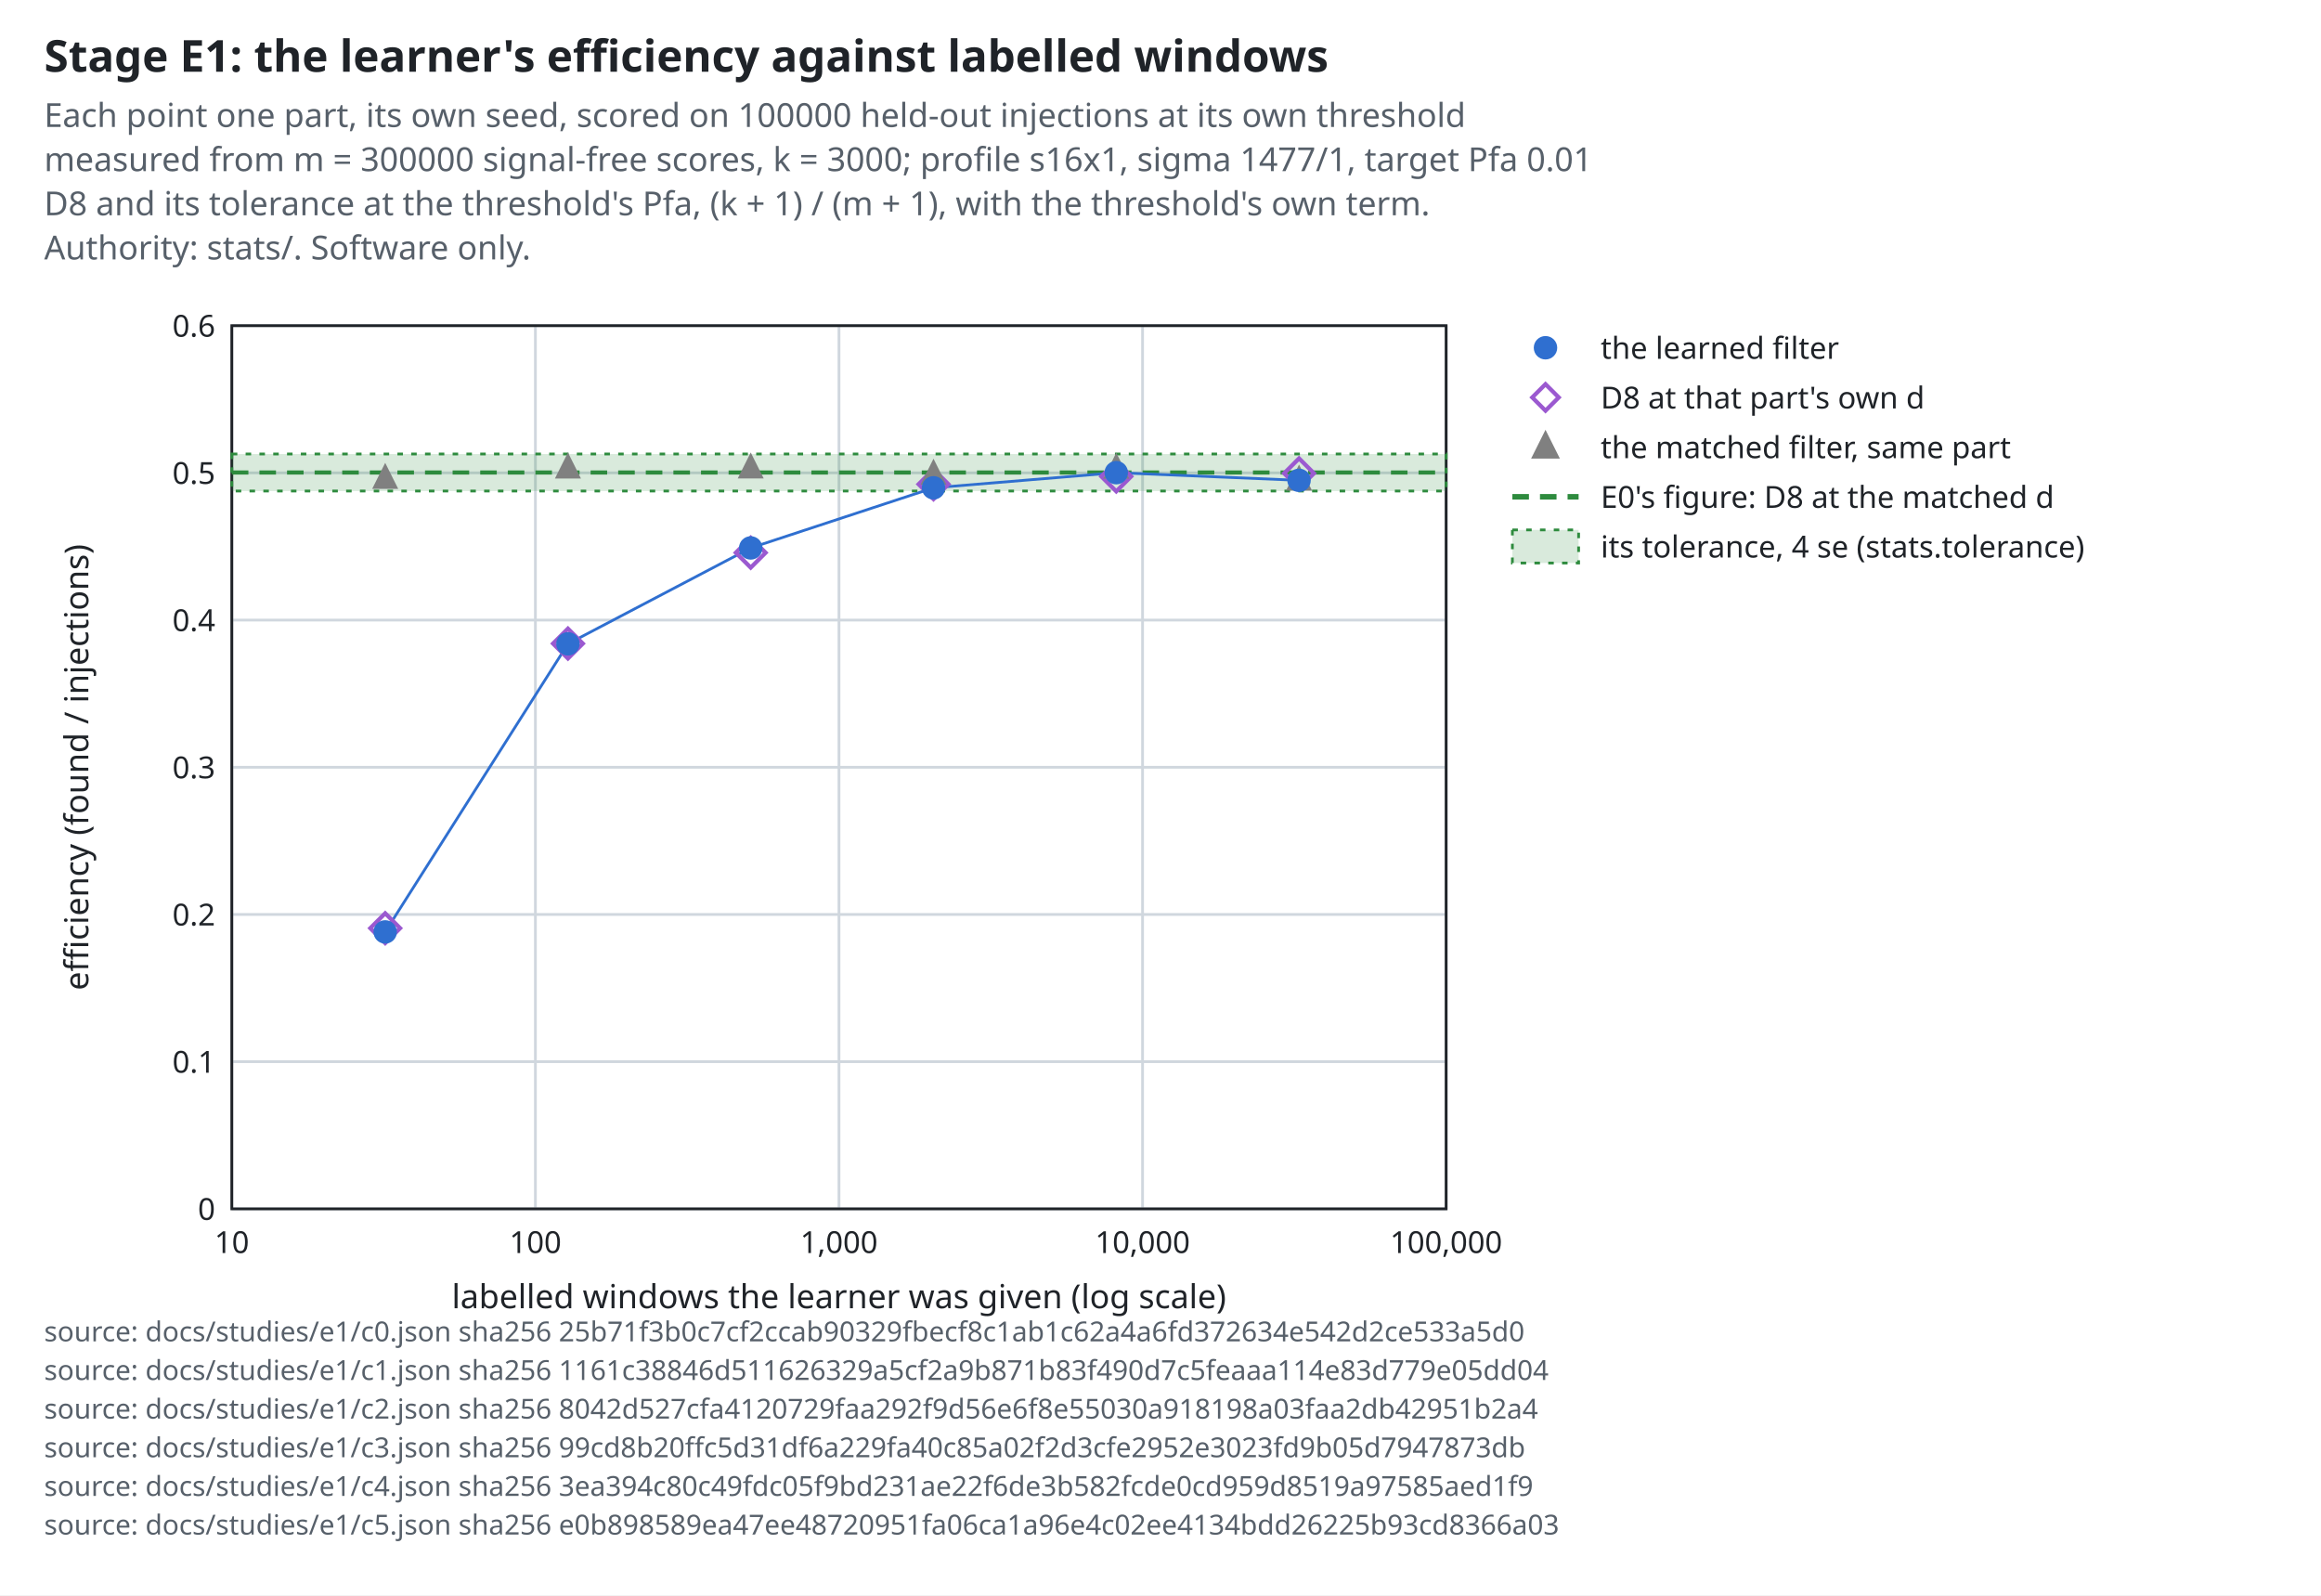
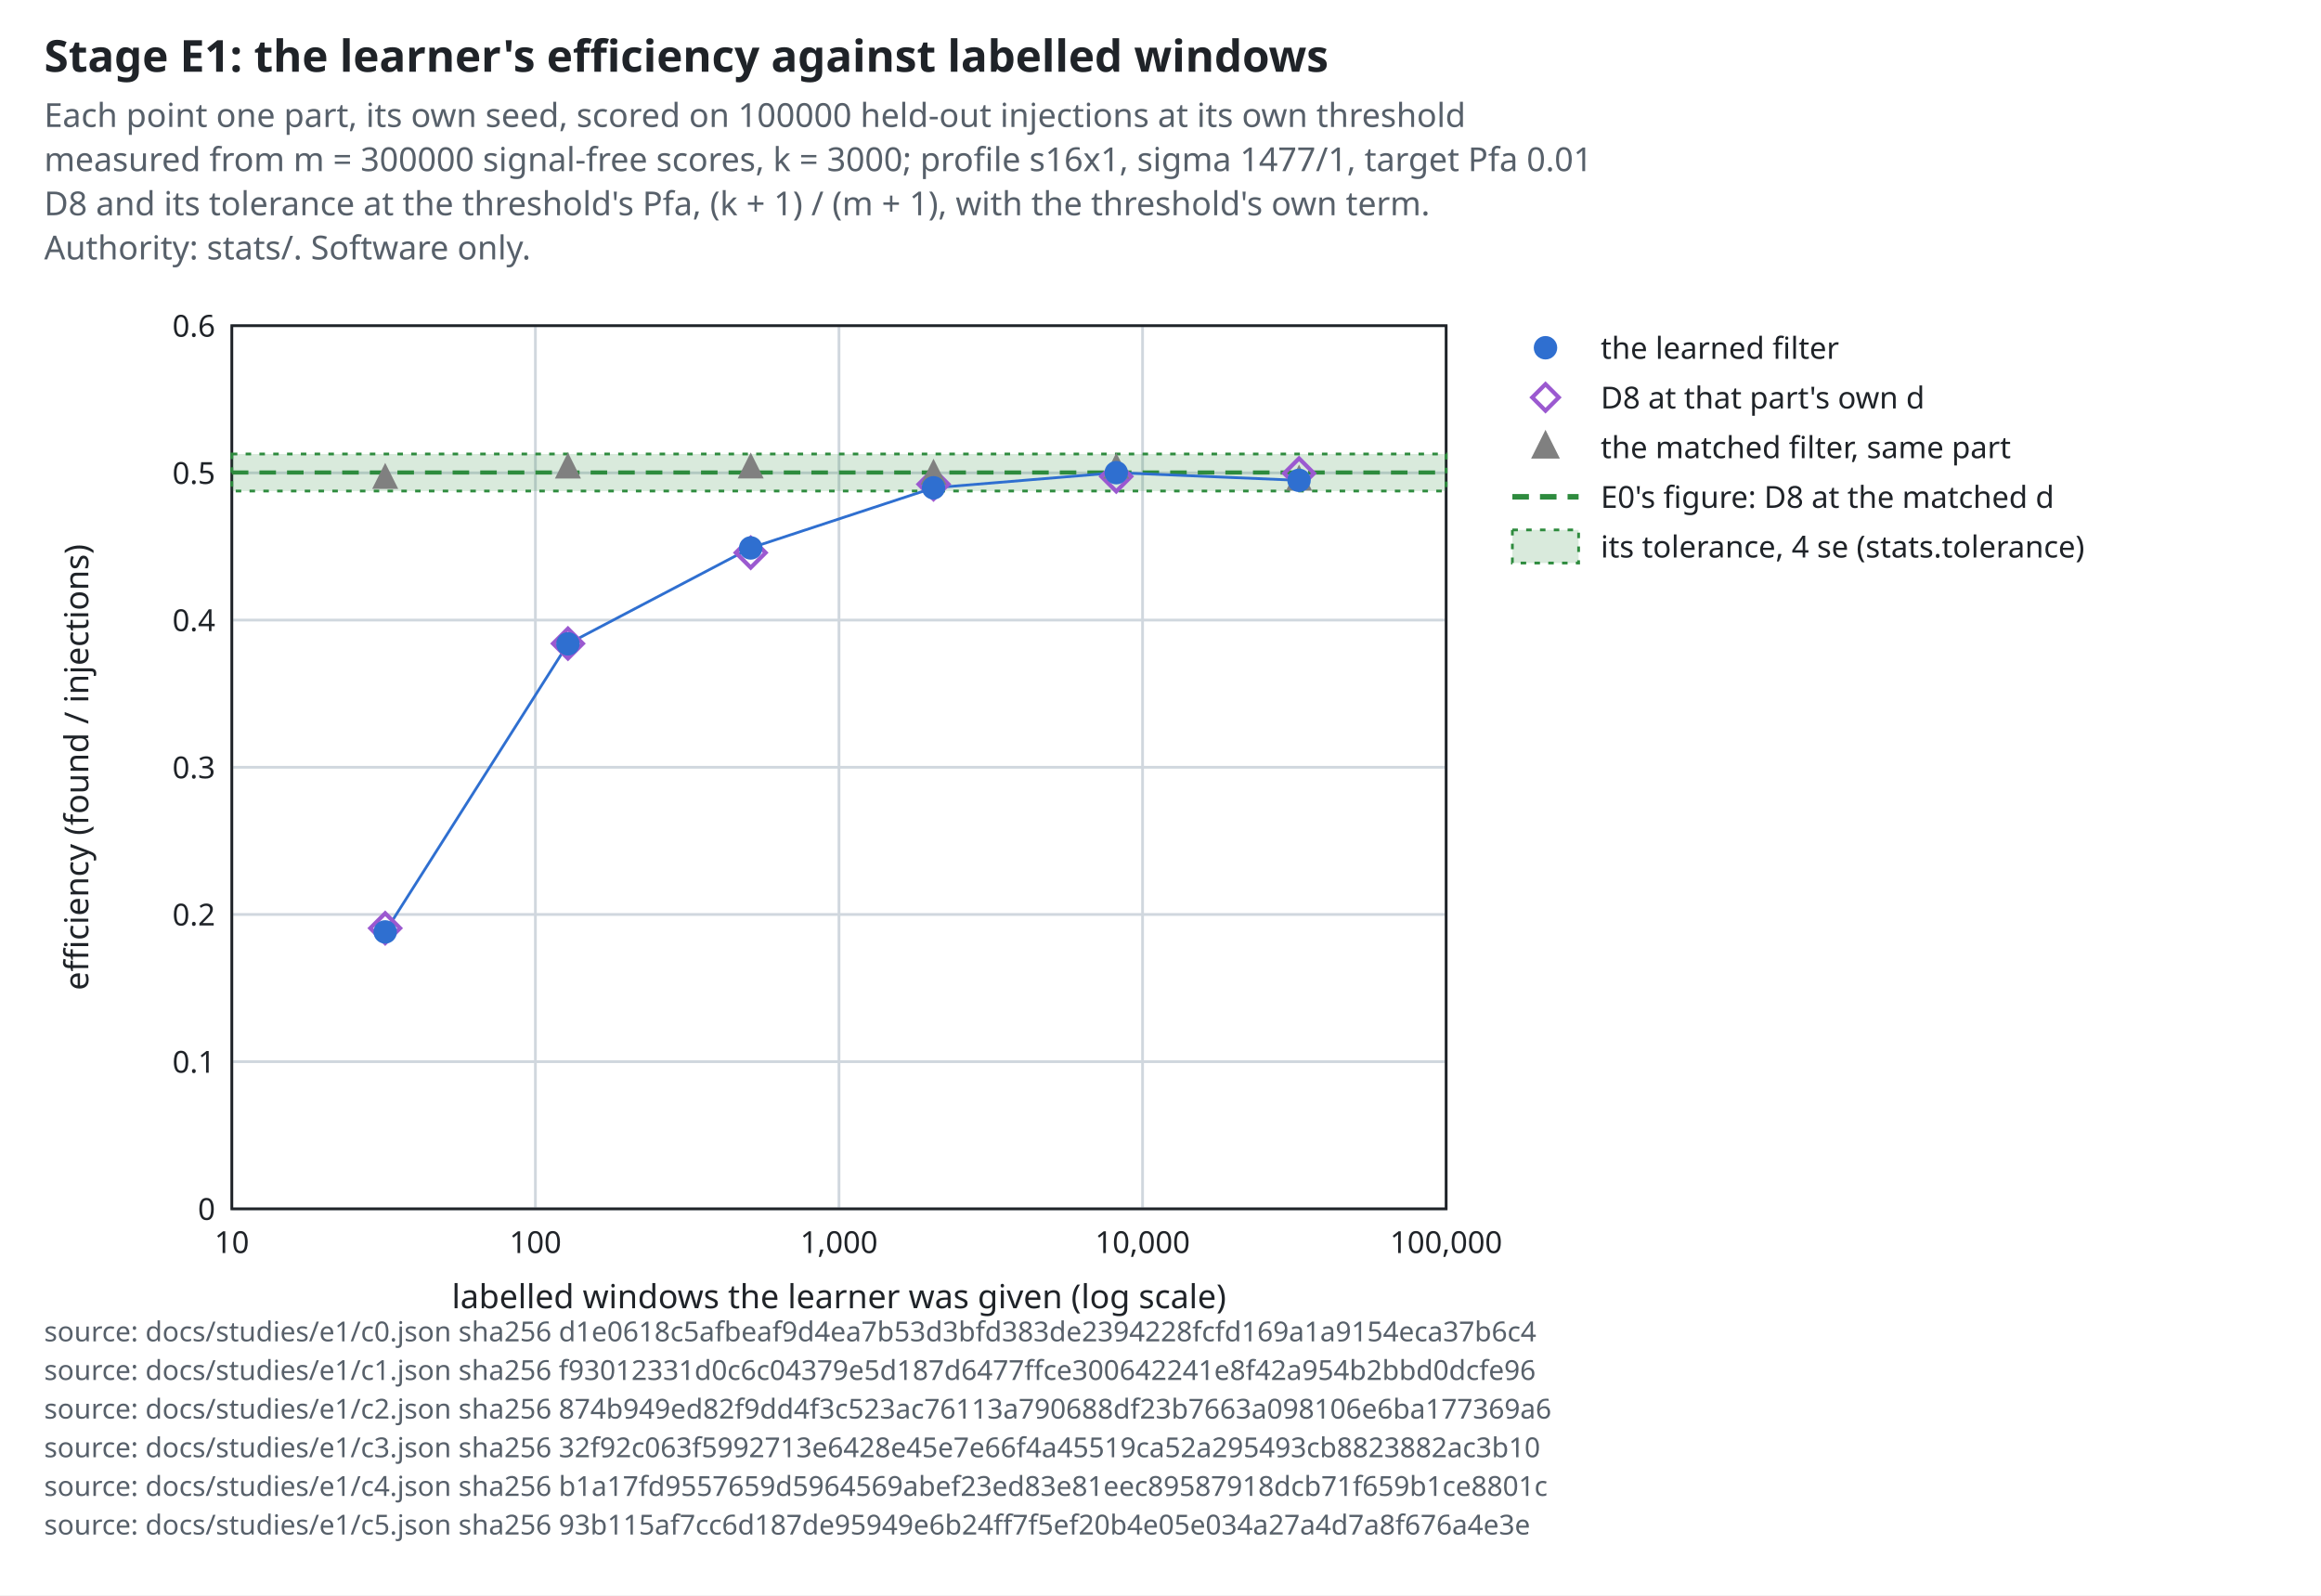
<svg xmlns="http://www.w3.org/2000/svg" width="841" height="578" viewBox="0 0 841 578" font-family="sans-serif" role="img" aria-label="Stage E1: the learner's efficiency against labelled windows">
  <style>@media (prefers-color-scheme: dark){.bg{fill:#0d1117}.ink{fill:#e6edf3}.muted{fill:#9198a1}.grid{stroke:#30363d}.axis{stroke:#e6edf3}}</style>
  <rect class="bg" fill="#ffffff" height="578.00" width="841.00" x="0.00" y="0.00" />
  <text class="ink" fill="#1f2328" font-size="16" font-weight="bold" text-anchor="start" x="16.00" y="26.00">Stage E1: the learner's efficiency against labelled windows</text>
  <text class="muted" fill="#57606a" font-size="12" text-anchor="start" x="16.00" y="46.00">Each point one part, its own seed, scored on 100000 held-out injections at its own threshold</text>
  <text class="muted" fill="#57606a" font-size="12" text-anchor="start" x="16.00" y="62.00">measured from m = 300000 signal-free scores, k = 3000; profile s16x1, sigma 1477/1, target Pfa 0.01</text>
  <text class="muted" fill="#57606a" font-size="12" text-anchor="start" x="16.00" y="78.00">D8 and its tolerance at the threshold's Pfa, (k + 1) / (m + 1), with the threshold's own term.</text>
  <text class="muted" fill="#57606a" font-size="12" text-anchor="start" x="16.00" y="94.00">Authority: stats/. Software only.</text>
  <g class="panel" data-height="320.00" data-left="84.00" data-panel="main" data-top="118.00" data-width="440.00" data-x-hi="100000" data-x-lo="10" data-x-scale="log10" data-y-hi="0.6" data-y-lo="0.0" data-y-scale="linear">
    <line class="grid" stroke="#d0d7de" stroke-width="1" x1="84.00" x2="524.00" y1="438.00" y2="438.00" />
    <text class="ink" fill="#1f2328" font-size="11" text-anchor="end" x="78.00" y="442.00">0</text>
    <line class="grid" stroke="#d0d7de" stroke-width="1" x1="84.00" x2="524.00" y1="384.67" y2="384.67" />
    <text class="ink" fill="#1f2328" font-size="11" text-anchor="end" x="78.00" y="388.67">0.1</text>
    <line class="grid" stroke="#d0d7de" stroke-width="1" x1="84.00" x2="524.00" y1="331.33" y2="331.33" />
    <text class="ink" fill="#1f2328" font-size="11" text-anchor="end" x="78.00" y="335.33">0.2</text>
    <line class="grid" stroke="#d0d7de" stroke-width="1" x1="84.00" x2="524.00" y1="278.00" y2="278.00" />
    <text class="ink" fill="#1f2328" font-size="11" text-anchor="end" x="78.00" y="282.00">0.3</text>
    <line class="grid" stroke="#d0d7de" stroke-width="1" x1="84.00" x2="524.00" y1="224.67" y2="224.67" />
    <text class="ink" fill="#1f2328" font-size="11" text-anchor="end" x="78.00" y="228.67">0.4</text>
    <line class="grid" stroke="#d0d7de" stroke-width="1" x1="84.00" x2="524.00" y1="171.33" y2="171.33" />
    <text class="ink" fill="#1f2328" font-size="11" text-anchor="end" x="78.00" y="175.33">0.5</text>
    <line class="grid" stroke="#d0d7de" stroke-width="1" x1="84.00" x2="524.00" y1="118.00" y2="118.00" />
    <text class="ink" fill="#1f2328" font-size="11" text-anchor="end" x="78.00" y="122.00">0.6</text>
    <line class="grid" stroke="#d0d7de" stroke-width="1" x1="84.00" x2="84.00" y1="118.00" y2="438.00" />
    <text class="ink" fill="#1f2328" font-size="11" text-anchor="middle" x="84.00" y="454.00">10</text>
    <line class="grid" stroke="#d0d7de" stroke-width="1" x1="194.00" x2="194.00" y1="118.00" y2="438.00" />
    <text class="ink" fill="#1f2328" font-size="11" text-anchor="middle" x="194.00" y="454.00">100</text>
    <line class="grid" stroke="#d0d7de" stroke-width="1" x1="304.00" x2="304.00" y1="118.00" y2="438.00" />
    <text class="ink" fill="#1f2328" font-size="11" text-anchor="middle" x="304.00" y="454.00">1,000</text>
    <line class="grid" stroke="#d0d7de" stroke-width="1" x1="414.00" x2="414.00" y1="118.00" y2="438.00" />
    <text class="ink" fill="#1f2328" font-size="11" text-anchor="middle" x="414.00" y="454.00">10,000</text>
    <line class="grid" stroke="#d0d7de" stroke-width="1" x1="524.00" x2="524.00" y1="118.00" y2="438.00" />
    <text class="ink" fill="#1f2328" font-size="11" text-anchor="middle" x="524.00" y="454.00">100,000</text>
    <rect class="axis" fill="none" height="320.00" stroke="#1f2328" stroke-width="1" width="440.00" x="84.00" y="118.00" />
    <text class="ink" fill="#1f2328" font-size="12" text-anchor="middle" x="304.00" y="474.00">labelled windows the learner was given (log scale)</text>
    <text class="ink" fill="#1f2328" font-size="12" text-anchor="middle" transform="rotate(-90 32.00 278.00)" x="32.00" y="278.00">efficiency (found / injections)</text>
    <rect data-hi="0.5128359886540265" data-lo="0.4876747626506396" data-series="e0-tolerance" fill="#2e8b3e" fill-opacity="0.18" height="13.42" stroke="#2e8b3e" stroke-dasharray="2 3" stroke-width="1" width="440.00" x="84.00" y="164.49" />
    <line data-series="e0-figure" data-y="0.500255375652333" stroke="#2e8b3e" stroke-dasharray="6 4" stroke-width="1.5" x1="84.00" x2="524.00" y1="171.20" y2="171.20" />
    <polyline data-series="learned-line" fill="none" points="139.57,337.66 205.79,233.28 272.02,198.53 338.25,176.75 404.47,171.26 470.70,174.04" stroke="#2f6fd0" stroke-width="1.0" />
    <polygon data-cx="139.57" data-cy="336.31" data-series="own-d8" data-x="32" data-y="0.19065954470015242" fill="none" points="139.57,330.91 144.97,336.31 139.57,341.71 134.17,336.31" stroke="#9b59d0" stroke-width="1.5" />
    <polygon data-cx="139.57" data-cy="173.39" data-series="matched" data-x="32" data-y="49614/100000" fill="#808080" points="139.57,169.37 143.07,176.37 136.07,176.37" stroke="#808080" stroke-width="1.5" />
    <circle cx="139.57" cy="337.66" data-series="learned" data-x="32" data-y="18814/100000" fill="#2f6fd0" r="3.50" stroke="#2f6fd0" stroke-width="1.5" />
    <polygon data-cx="205.79" data-cy="233.18" data-series="own-d8" data-x="128" data-y="0.38403007764540414" fill="none" points="205.79,227.78 211.19,233.18 205.79,238.58 200.39,233.18" stroke="#9b59d0" stroke-width="1.5" />
    <polygon data-cx="205.79" data-cy="169.65" data-series="matched" data-x="128" data-y="50316/100000" fill="#808080" points="205.79,165.62 209.29,172.62 202.29,172.62" stroke="#808080" stroke-width="1.5" />
    <circle cx="205.79" cy="233.28" data-series="learned" data-x="128" data-y="38385/100000" fill="#2f6fd0" r="3.50" stroke="#2f6fd0" stroke-width="1.5" />
    <polygon data-cx="272.02" data-cy="200.26" data-series="own-d8" data-x="512" data-y="0.44576989692250124" fill="none" points="272.02,194.86 277.42,200.26 272.02,205.66 266.62,200.26" stroke="#9b59d0" stroke-width="1.5" />
    <polygon data-cx="272.02" data-cy="169.63" data-series="matched" data-x="512" data-y="50319/100000" fill="#808080" points="272.02,165.61 275.52,172.61 268.52,172.61" stroke="#808080" stroke-width="1.5" />
    <circle cx="272.02" cy="198.53" data-series="learned" data-x="512" data-y="44901/100000" fill="#2f6fd0" r="3.50" stroke="#2f6fd0" stroke-width="1.5" />
    <polygon data-cx="338.25" data-cy="175.44" data-series="own-d8" data-x="2048" data-y="0.4923017382675581" fill="none" points="338.25,170.04 343.65,175.44 338.25,180.84 332.85,175.44" stroke="#9b59d0" stroke-width="1.5" />
    <polygon data-cx="338.25" data-cy="171.89" data-series="matched" data-x="2048" data-y="49895/100000" fill="#808080" points="338.25,167.87 341.75,174.87 334.75,174.87" stroke="#808080" stroke-width="1.5" />
    <circle cx="338.25" cy="176.75" data-series="learned" data-x="2048" data-y="48985/100000" fill="#2f6fd0" r="3.50" stroke="#2f6fd0" stroke-width="1.5" />
    <polygon data-cx="404.47" data-cy="172.63" data-series="own-d8" data-x="8192" data-y="0.49756557601715323" fill="none" points="404.47,167.23 409.87,172.63 404.47,178.03 399.07,172.63" stroke="#9b59d0" stroke-width="1.5" />
    <polygon data-cx="404.47" data-cy="169.73" data-series="matched" data-x="8192" data-y="50301/100000" fill="#808080" points="404.47,165.70 407.97,172.70 400.97,172.70" stroke="#808080" stroke-width="1.5" />
    <circle cx="404.47" cy="171.26" data-series="learned" data-x="8192" data-y="50013/100000" fill="#2f6fd0" r="3.50" stroke="#2f6fd0" stroke-width="1.5" />
    <polygon data-cx="470.70" data-cy="171.50" data-series="own-d8" data-x="32768" data-y="0.4996810656526574" fill="none" points="470.70,166.10 476.10,171.50 470.70,176.90 465.30,171.50" stroke="#9b59d0" stroke-width="1.5" />
    <polygon data-cx="470.70" data-cy="174.02" data-series="matched" data-x="32768" data-y="49496/100000" fill="#808080" points="470.70,170.00 474.20,177.00 467.20,177.00" stroke="#808080" stroke-width="1.5" />
    <circle cx="470.70" cy="174.04" data-series="learned" data-x="32768" data-y="49492/100000" fill="#2f6fd0" r="3.50" stroke="#2f6fd0" stroke-width="1.5" />
  </g>
  <g class="legend">
    <circle cx="560" cy="126.00" fill="#2f6fd0" r="3.50" stroke="#2f6fd0" stroke-width="1.5" />
    <text class="ink" fill="#1f2328" font-size="11" text-anchor="start" x="580.00" y="130.00">the learned filter</text>
    <polygon data-cx="560" data-cy="144.00" fill="none" points="560.00,139.20 564.80,144.00 560.00,148.80 555.20,144.00" stroke="#9b59d0" stroke-width="1.5" />
    <text class="ink" fill="#1f2328" font-size="11" text-anchor="start" x="580.00" y="148.00">D8 at that part's own d</text>
    <polygon data-cx="560" data-cy="162.00" fill="#808080" points="560.00,157.40 564.00,165.40 556.00,165.40" stroke="#808080" stroke-width="1.5" />
    <text class="ink" fill="#1f2328" font-size="11" text-anchor="start" x="580.00" y="166.00">the matched filter, same part</text>
    <line stroke="#2e8b3e" stroke-dasharray="6 4" stroke-width="2" x1="548" x2="572" y1="180.00" y2="180.00" />
    <text class="ink" fill="#1f2328" font-size="11" text-anchor="start" x="580.00" y="184.00">E0's figure: D8 at the matched d</text>
    <rect fill="#2e8b3e" fill-opacity="0.18" height="12.00" stroke="#2e8b3e" stroke-dasharray="2 3" stroke-width="1" width="24.00" x="548" y="192.00" />
    <text class="ink" fill="#1f2328" font-size="11" text-anchor="start" x="580.00" y="202.00">its tolerance, 4 se (stats.tolerance)</text>
  </g>
-   <text class="muted" fill="#57606a" font-size="10" text-anchor="start" x="16.00" y="486.00">source: docs/studies/e1/c0.json  sha256 25b71f3b0c7cf2ccab90329fbecf8c1ab1c62a4a6fd372634e542d2ce533a5d0</text>
-   <text class="muted" fill="#57606a" font-size="10" text-anchor="start" x="16.00" y="500.00">source: docs/studies/e1/c1.json  sha256 1161c38846d511626329a5cf2a9b871b83f490d7c5feaaa114e83d779e05dd04</text>
-   <text class="muted" fill="#57606a" font-size="10" text-anchor="start" x="16.00" y="514.00">source: docs/studies/e1/c2.json  sha256 8042d527cfa4120729faa292f9d56e6f8e55030a918198a03faa2db42951b2a4</text>
-   <text class="muted" fill="#57606a" font-size="10" text-anchor="start" x="16.00" y="528.00">source: docs/studies/e1/c3.json  sha256 99cd8b20ffc5d31df6a229fa40c85a02f2d3cfe2952e3023fd9b05d7947873db</text>
-   <text class="muted" fill="#57606a" font-size="10" text-anchor="start" x="16.00" y="542.00">source: docs/studies/e1/c4.json  sha256 3ea394c80c49fdc05f9bd231ae22f6de3b582fcde0cd959d8519a97585aed1f9</text>
-   <text class="muted" fill="#57606a" font-size="10" text-anchor="start" x="16.00" y="556.00">source: docs/studies/e1/c5.json  sha256 e0b898589ea47ee48720951fa06ca1a96e4c02ee4134bdd26225b93cd8366a03</text>
+   <text class="muted" fill="#57606a" font-size="10" text-anchor="start" x="16.00" y="486.00">source: docs/studies/e1/c0.json  sha256 d1e0618c5afbeaf9d4ea7b53d3bfd383de2394228fcfd169a1a9154eca37b6c4</text>
+   <text class="muted" fill="#57606a" font-size="10" text-anchor="start" x="16.00" y="500.00">source: docs/studies/e1/c1.json  sha256 f93012331d0c6c04379e5d187d6477ffce300642241e8f42a954b2bbd0dcfe96</text>
+   <text class="muted" fill="#57606a" font-size="10" text-anchor="start" x="16.00" y="514.00">source: docs/studies/e1/c2.json  sha256 874b949ed82f9dd4f3c523ac76113a790688df23b7663a098106e6ba177369a6</text>
+   <text class="muted" fill="#57606a" font-size="10" text-anchor="start" x="16.00" y="528.00">source: docs/studies/e1/c3.json  sha256 32f92c063f5992713e6428e45e7e66f4a45519ca52a295493cb8823882ac3b10</text>
+   <text class="muted" fill="#57606a" font-size="10" text-anchor="start" x="16.00" y="542.00">source: docs/studies/e1/c4.json  sha256 b1a17fd9557659d5964569abef23ed83e81eec89587918dcb71f659b1ce8801c</text>
+   <text class="muted" fill="#57606a" font-size="10" text-anchor="start" x="16.00" y="556.00">source: docs/studies/e1/c5.json  sha256 93b115af7cc6d187de95949e6b24ff7f5ef20b4e05e034a27a4d7a8f676a4e3e</text>
</svg>
